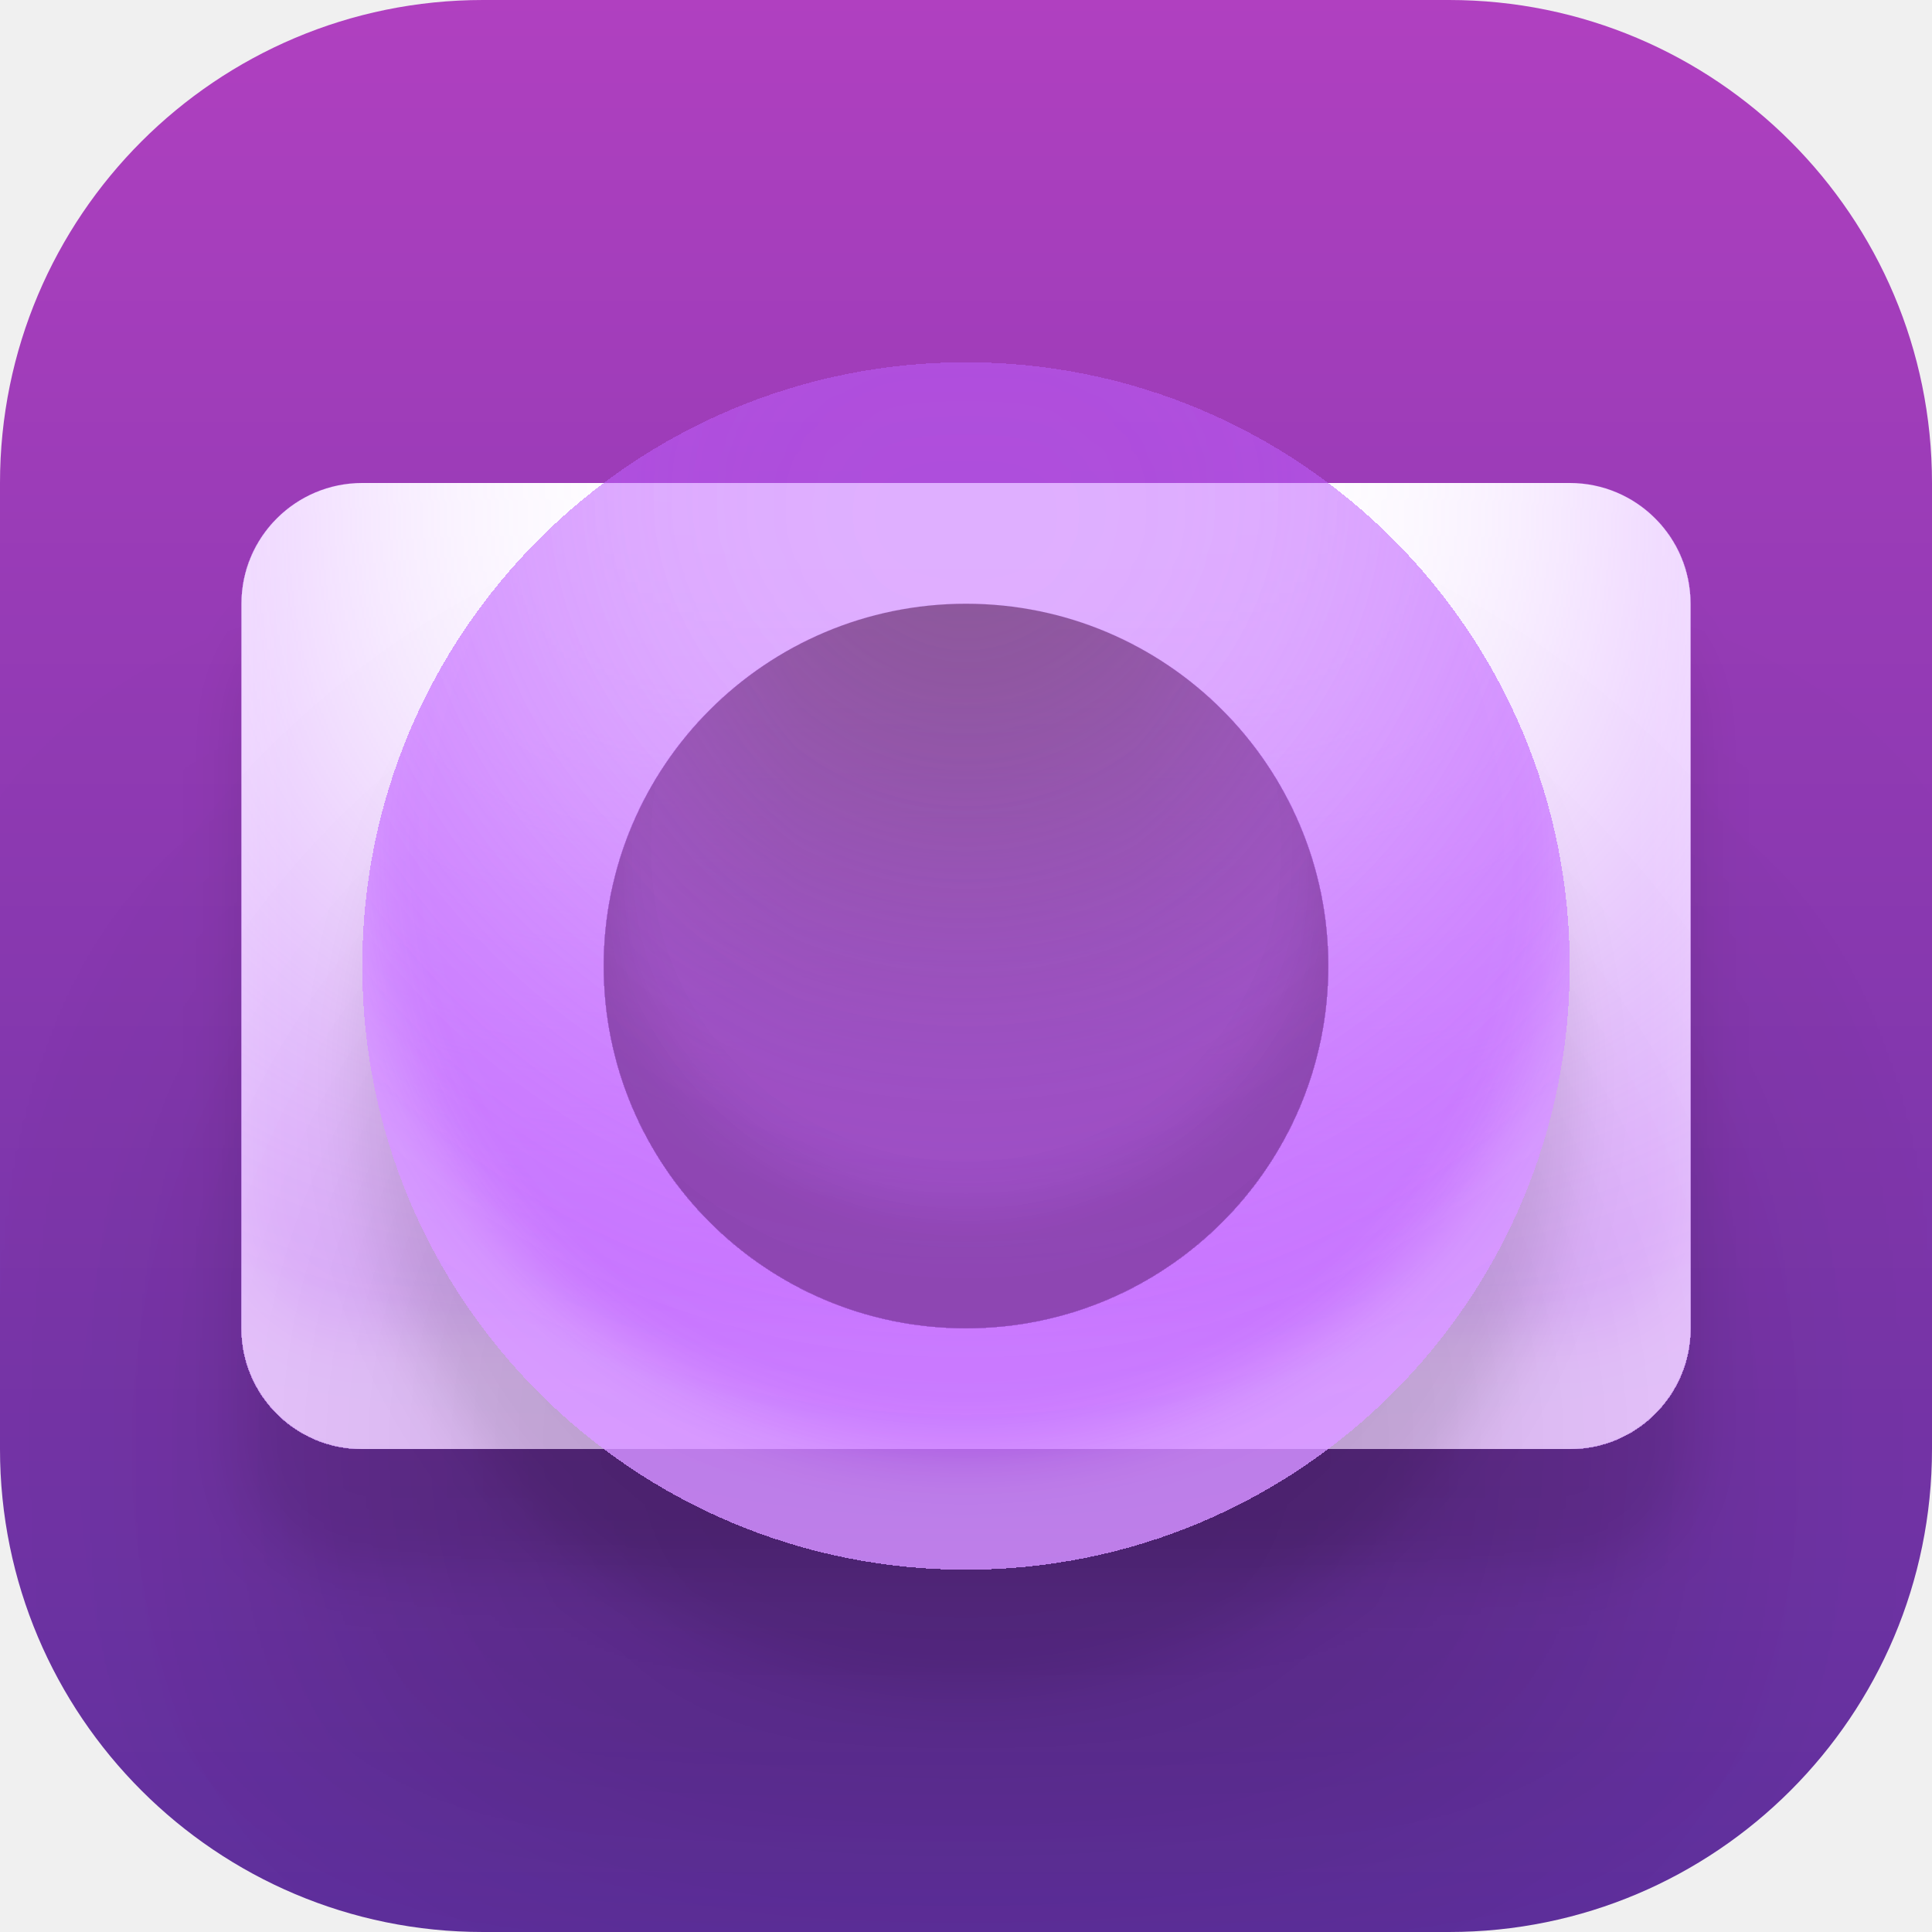
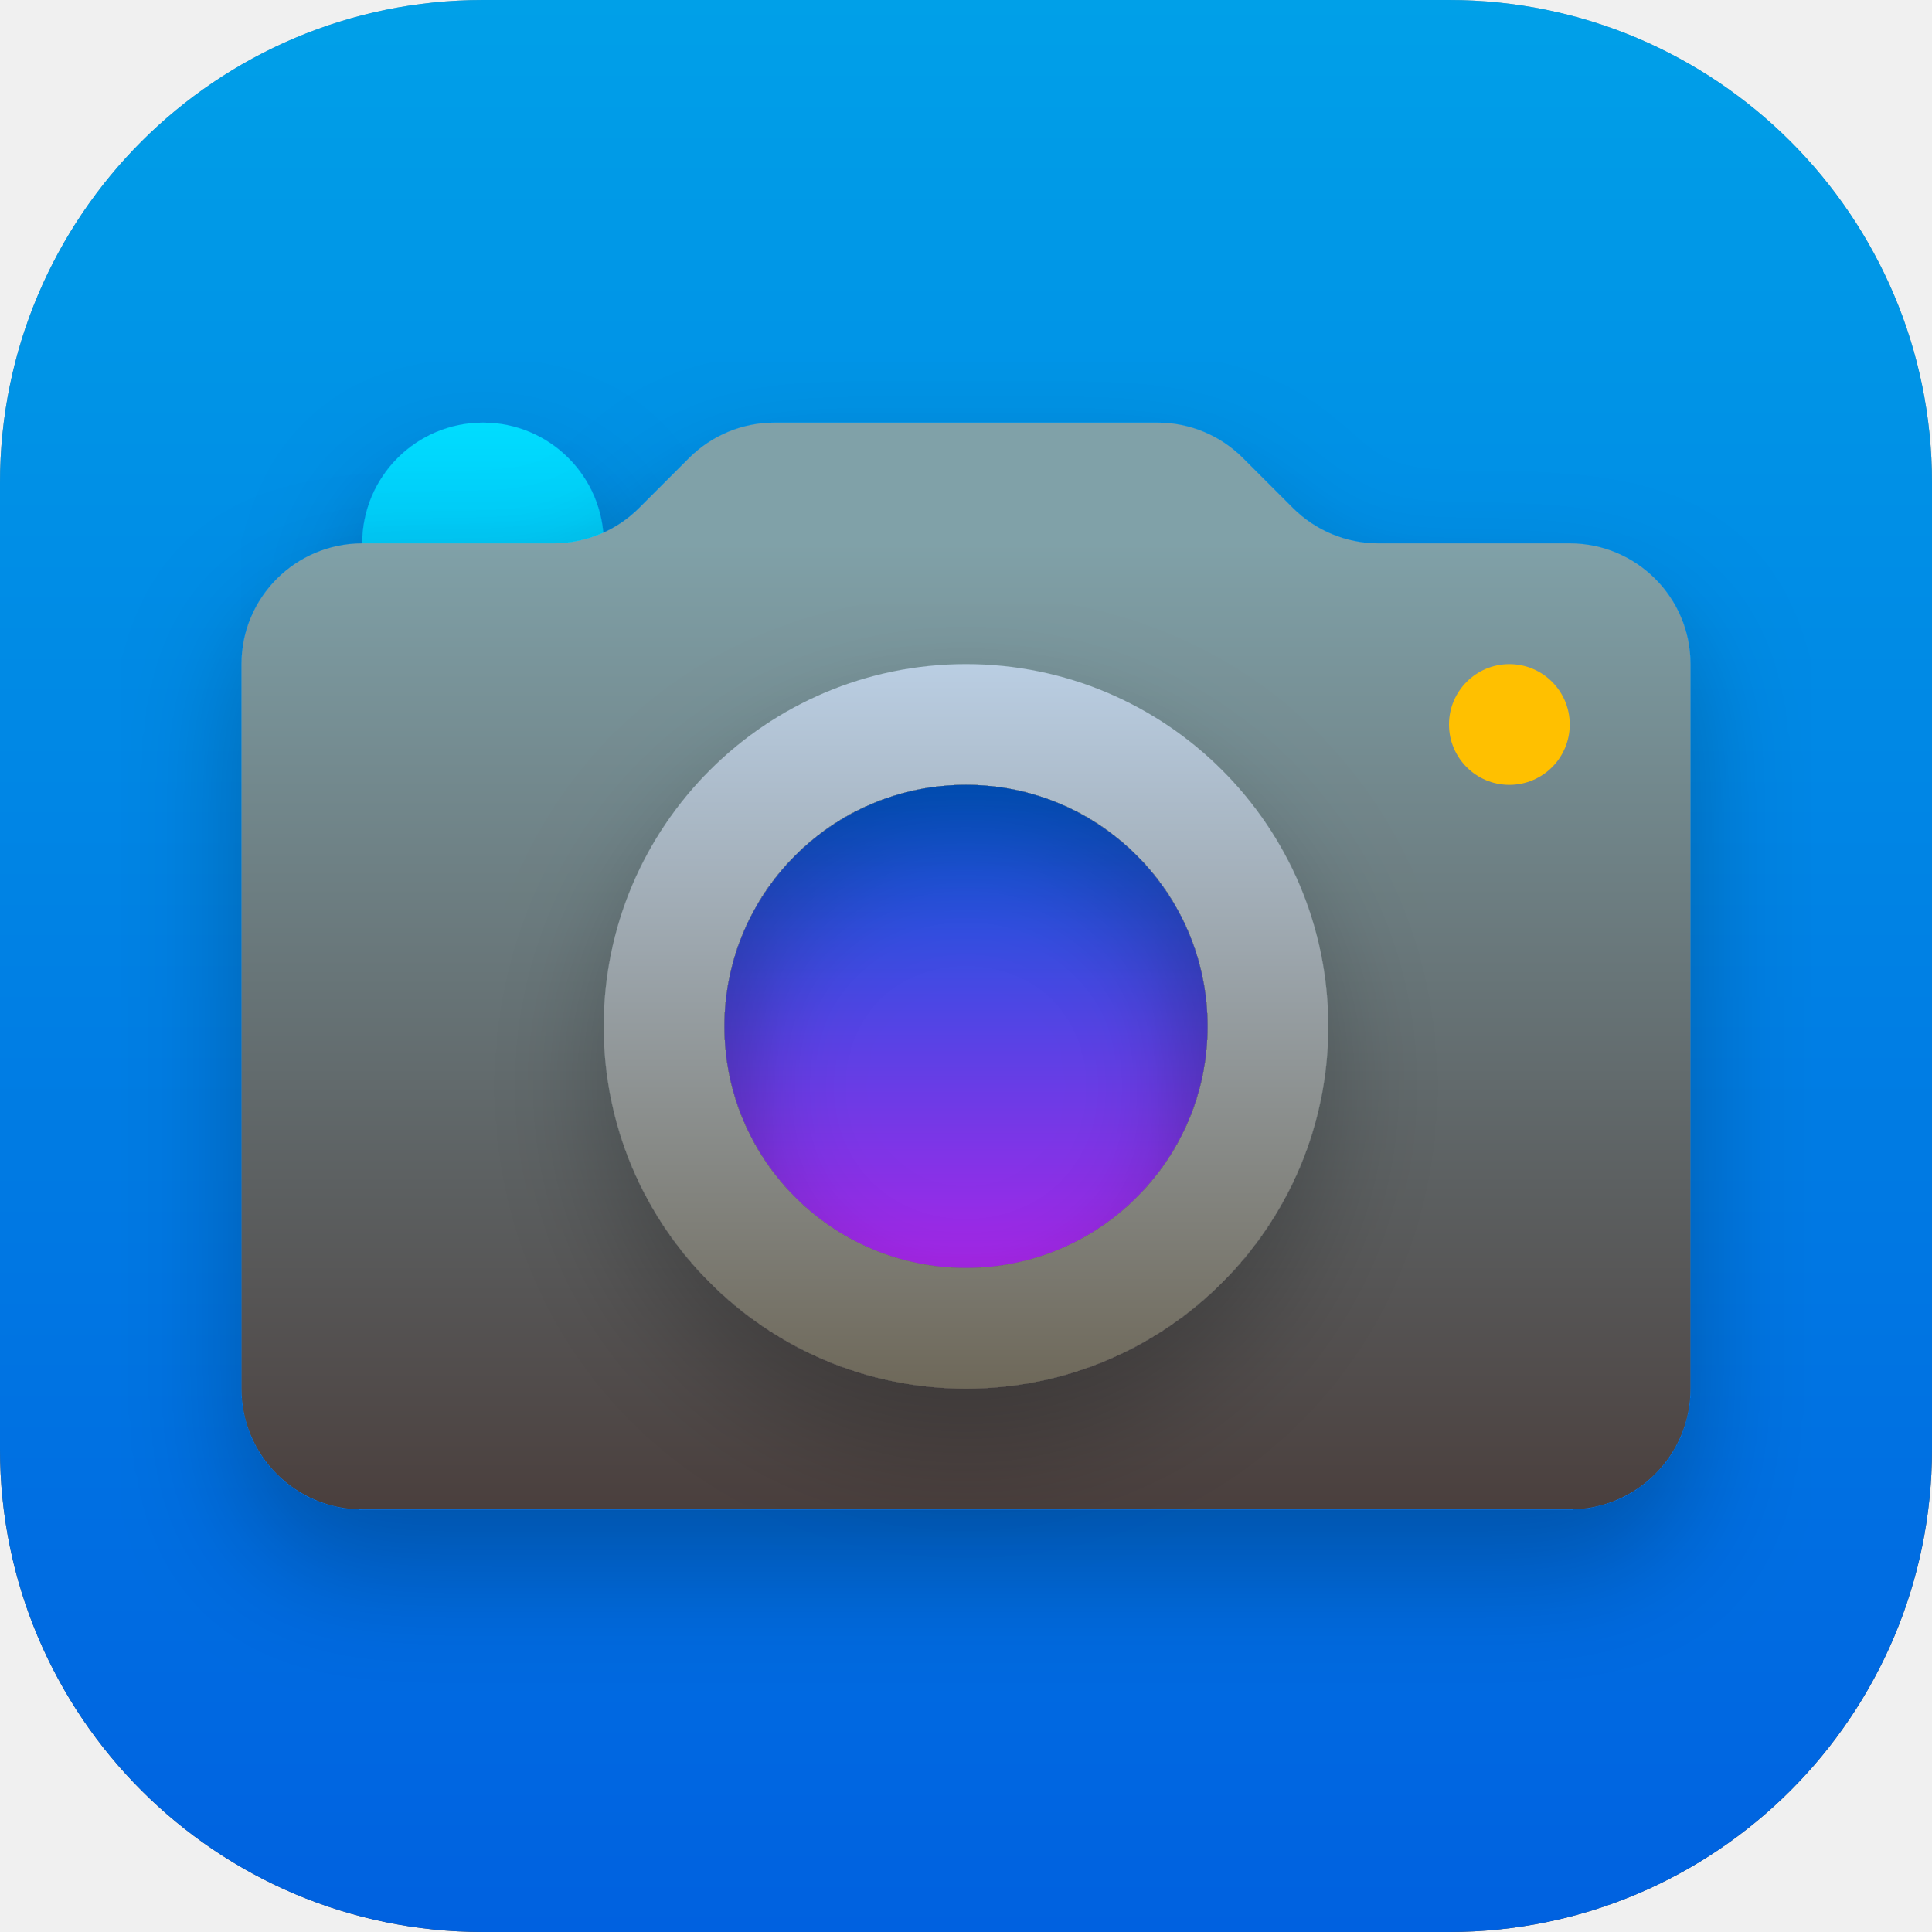
<svg xmlns="http://www.w3.org/2000/svg" width="16" height="16" viewBox="0 0 16 16" fill="none">
-   <g clip-path="url(#clip0_26_342)">
-     <rect width="16" height="16" rx="4" fill="url(#paint0_linear_26_342)" />
-     <g filter="url(#filter0_ddii_26_342)">
-       <path d="M2 5C2 4.448 2.448 4 3 4H13C13.552 4 14 4.448 14 5V11C14 11.552 13.552 12 13 12H3C2.448 12 2 11.552 2 11V5Z" fill="white" />
-     </g>
-     <g filter="url(#filter1_bddii_26_342)">
-       <circle cx="8" cy="8" r="5" fill="#C060FF" fill-opacity="0.5" shape-rendering="crispEdges" />
-     </g>
-     <g filter="url(#filter2_ii_26_342)">
-       <circle cx="8" cy="8" r="3" fill="#300020" fill-opacity="0.5" />
-     </g>
+   <rect width="16" height="16" rx="4" fill="url(#paint0_linear_26_342)" />
+   <rect width="16" height="16" rx="4" fill="url(#paint1_linear_26_342)" />
+   <g filter="url(#filter0_d_26_342)">
+     <rect x="3" y="3.5" width="2" height="3" rx="1" fill="url(#paint2_linear_26_342)" />
  </g>
+   <g filter="url(#filter1_d_26_342)">
+     <path d="M14 11.5V5.5C14 4.948 13.552 4.5 13 4.5H11.414C11.149 4.5 10.895 4.395 10.707 4.207L10.293 3.793C10.105 3.605 9.851 3.5 9.586 3.5H6.414C6.149 3.5 5.895 3.605 5.707 3.793L5.293 4.207C5.105 4.395 4.851 4.5 4.586 4.5H3C2.448 4.5 2 4.948 2 5.5V11.5C2 12.052 2.448 12.5 3 12.5H13C13.552 12.5 14 12.052 14 11.5Z" fill="url(#paint3_linear_26_342)" />
+   </g>
+   <g filter="url(#filter2_d_26_342)">
+     <circle cx="8" cy="8.5" r="3" fill="url(#paint4_linear_26_342)" />
+   </g>
+   <g filter="url(#filter3_i_26_342)">
+     <circle cx="8" cy="8.5" r="2" fill="url(#paint5_linear_26_342)" />
+   </g>
+   <rect x="12" y="5.5" width="1" height="1" rx="0.5" fill="#FFC000" />
  <defs>
-     <filter id="filter0_ddii_26_342" x="-2" y="0" width="20" height="20" filterUnits="userSpaceOnUse" color-interpolation-filters="sRGB">
+     <filter id="filter0_d_26_342" x="2" y="3" width="4" height="5" filterUnits="userSpaceOnUse" color-interpolation-filters="sRGB">
      <feFlood flood-opacity="0" result="BackgroundImageFix" />
      <feColorMatrix in="SourceAlpha" type="matrix" values="0 0 0 0 0 0 0 0 0 0 0 0 0 0 0 0 0 0 127 0" result="hardAlpha" />
-       <feOffset dy="4" />
-       <feGaussianBlur stdDeviation="2" />
+       <feOffset dy="0.5" />
+       <feGaussianBlur stdDeviation="0.5" />
      <feComposite in2="hardAlpha" operator="out" />
-       <feColorMatrix type="matrix" values="0 0 0 0 0 0 0 0 0 0 0 0 0 0 0 0 0 0 0.1 0" />
+       <feColorMatrix type="matrix" values="0 0 0 0 0 0 0 0 0 0 0 0 0 0 0 0 0 0 0.25 0" />
      <feBlend mode="normal" in2="BackgroundImageFix" result="effect1_dropShadow_26_342" />
+       <feBlend mode="normal" in="SourceGraphic" in2="effect1_dropShadow_26_342" result="shape" />
+     </filter>
+     <filter id="filter1_d_26_342" x="1" y="3" width="14" height="11" filterUnits="userSpaceOnUse" color-interpolation-filters="sRGB">
+       <feFlood flood-opacity="0" result="BackgroundImageFix" />
      <feColorMatrix in="SourceAlpha" type="matrix" values="0 0 0 0 0 0 0 0 0 0 0 0 0 0 0 0 0 0 127 0" result="hardAlpha" />
-       <feOffset dy="1" />
-       <feGaussianBlur stdDeviation="0.25" />
+       <feOffset dy="0.5" />
+       <feGaussianBlur stdDeviation="0.5" />
      <feComposite in2="hardAlpha" operator="out" />
-       <feColorMatrix type="matrix" values="0 0 0 0 0 0 0 0 0 0 0 0 0 0 0 0 0 0 0.1 0" />
-       <feBlend mode="normal" in2="effect1_dropShadow_26_342" result="effect2_dropShadow_26_342" />
-       <feBlend mode="normal" in="SourceGraphic" in2="effect2_dropShadow_26_342" result="shape" />
+       <feColorMatrix type="matrix" values="0 0 0 0 0 0 0 0 0 0 0 0 0 0 0 0 0 0 0.25 0" />
+       <feBlend mode="normal" in2="BackgroundImageFix" result="effect1_dropShadow_26_342" />
+       <feBlend mode="normal" in="SourceGraphic" in2="effect1_dropShadow_26_342" result="shape" />
+     </filter>
+     <filter id="filter2_d_26_342" x="4" y="5" width="8" height="8" filterUnits="userSpaceOnUse" color-interpolation-filters="sRGB">
+       <feFlood flood-opacity="0" result="BackgroundImageFix" />
      <feColorMatrix in="SourceAlpha" type="matrix" values="0 0 0 0 0 0 0 0 0 0 0 0 0 0 0 0 0 0 127 0" result="hardAlpha" />
-       <feOffset dy="-4" />
-       <feGaussianBlur stdDeviation="2" />
-       <feComposite in2="hardAlpha" operator="arithmetic" k2="-1" k3="1" />
-       <feColorMatrix type="matrix" values="0 0 0 0 0.753 0 0 0 0 0.376 0 0 0 0 1 0 0 0 0.5 0" />
-       <feBlend mode="normal" in2="shape" result="effect3_innerShadow_26_342" />
-       <feColorMatrix in="SourceAlpha" type="matrix" values="0 0 0 0 0 0 0 0 0 0 0 0 0 0 0 0 0 0 127 0" result="hardAlpha" />
-       <feOffset dy="-1" />
-       <feGaussianBlur stdDeviation="0.25" />
-       <feComposite in2="hardAlpha" operator="arithmetic" k2="-1" k3="1" />
-       <feColorMatrix type="matrix" values="0 0 0 0 1 0 0 0 0 1 0 0 0 0 1 0 0 0 0.25 0" />
-       <feBlend mode="normal" in2="effect3_innerShadow_26_342" result="effect4_innerShadow_26_342" />
+       <feOffset dy="0.5" />
+       <feGaussianBlur stdDeviation="0.5" />
+       <feComposite in2="hardAlpha" operator="out" />
+       <feColorMatrix type="matrix" values="0 0 0 0 0 0 0 0 0 0 0 0 0 0 0 0 0 0 0.25 0" />
+       <feBlend mode="normal" in2="BackgroundImageFix" result="effect1_dropShadow_26_342" />
+       <feBlend mode="normal" in="SourceGraphic" in2="effect1_dropShadow_26_342" result="shape" />
    </filter>
-     <filter id="filter1_bddii_26_342" x="-1" y="-1" width="18" height="22" filterUnits="userSpaceOnUse" color-interpolation-filters="sRGB">
-       <feFlood flood-opacity="0" result="BackgroundImageFix" />
-       <feGaussianBlur in="BackgroundImageFix" stdDeviation="2" />
-       <feComposite in2="SourceAlpha" operator="in" result="effect1_backgroundBlur_26_342" />
-       <feColorMatrix in="SourceAlpha" type="matrix" values="0 0 0 0 0 0 0 0 0 0 0 0 0 0 0 0 0 0 127 0" result="hardAlpha" />
-       <feOffset dy="4" />
-       <feGaussianBlur stdDeviation="2" />
-       <feComposite in2="hardAlpha" operator="out" />
-       <feColorMatrix type="matrix" values="0 0 0 0 0 0 0 0 0 0 0 0 0 0 0 0 0 0 0.1 0" />
-       <feBlend mode="normal" in2="effect1_backgroundBlur_26_342" result="effect2_dropShadow_26_342" />
-       <feColorMatrix in="SourceAlpha" type="matrix" values="0 0 0 0 0 0 0 0 0 0 0 0 0 0 0 0 0 0 127 0" result="hardAlpha" />
-       <feOffset dy="1" />
-       <feGaussianBlur stdDeviation="0.25" />
-       <feComposite in2="hardAlpha" operator="out" />
-       <feColorMatrix type="matrix" values="0 0 0 0 0 0 0 0 0 0 0 0 0 0 0 0 0 0 0.1 0" />
-       <feBlend mode="normal" in2="effect2_dropShadow_26_342" result="effect3_dropShadow_26_342" />
-       <feBlend mode="normal" in="SourceGraphic" in2="effect3_dropShadow_26_342" result="shape" />
-       <feColorMatrix in="SourceAlpha" type="matrix" values="0 0 0 0 0 0 0 0 0 0 0 0 0 0 0 0 0 0 127 0" result="hardAlpha" />
-       <feOffset dy="-4" />
-       <feGaussianBlur stdDeviation="2" />
-       <feComposite in2="hardAlpha" operator="arithmetic" k2="-1" k3="1" />
-       <feColorMatrix type="matrix" values="0 0 0 0 0.753 0 0 0 0 0.376 0 0 0 0 1 0 0 0 0.5 0" />
-       <feBlend mode="normal" in2="shape" result="effect4_innerShadow_26_342" />
-       <feColorMatrix in="SourceAlpha" type="matrix" values="0 0 0 0 0 0 0 0 0 0 0 0 0 0 0 0 0 0 127 0" result="hardAlpha" />
-       <feOffset dy="-1" />
-       <feGaussianBlur stdDeviation="0.25" />
-       <feComposite in2="hardAlpha" operator="arithmetic" k2="-1" k3="1" />
-       <feColorMatrix type="matrix" values="0 0 0 0 1 0 0 0 0 1 0 0 0 0 1 0 0 0 0.25 0" />
-       <feBlend mode="normal" in2="effect4_innerShadow_26_342" result="effect5_innerShadow_26_342" />
-     </filter>
-     <filter id="filter2_ii_26_342" x="5" y="1" width="6" height="10" filterUnits="userSpaceOnUse" color-interpolation-filters="sRGB">
+     <filter id="filter3_i_26_342" x="6" y="6.5" width="4" height="4.5" filterUnits="userSpaceOnUse" color-interpolation-filters="sRGB">
      <feFlood flood-opacity="0" result="BackgroundImageFix" />
      <feBlend mode="normal" in="SourceGraphic" in2="BackgroundImageFix" result="shape" />
      <feColorMatrix in="SourceAlpha" type="matrix" values="0 0 0 0 0 0 0 0 0 0 0 0 0 0 0 0 0 0 127 0" result="hardAlpha" />
-       <feOffset dy="-4" />
-       <feGaussianBlur stdDeviation="2" />
+       <feOffset dy="0.5" />
+       <feGaussianBlur stdDeviation="0.5" />
      <feComposite in2="hardAlpha" operator="arithmetic" k2="-1" k3="1" />
-       <feColorMatrix type="matrix" values="0 0 0 0 0.753 0 0 0 0 0.376 0 0 0 0 1 0 0 0 0.5 0" />
+       <feColorMatrix type="matrix" values="0 0 0 0 0 0 0 0 0 0 0 0 0 0 0 0 0 0 0.25 0" />
      <feBlend mode="normal" in2="shape" result="effect1_innerShadow_26_342" />
-       <feColorMatrix in="SourceAlpha" type="matrix" values="0 0 0 0 0 0 0 0 0 0 0 0 0 0 0 0 0 0 127 0" result="hardAlpha" />
-       <feOffset dy="-1" />
-       <feGaussianBlur stdDeviation="0.25" />
-       <feComposite in2="hardAlpha" operator="arithmetic" k2="-1" k3="1" />
-       <feColorMatrix type="matrix" values="0 0 0 0 0 0 0 0 0 0 0 0 0 0 0 0 0 0 0.1 0" />
-       <feBlend mode="normal" in2="effect1_innerShadow_26_342" result="effect2_innerShadow_26_342" />
    </filter>
    <linearGradient id="paint0_linear_26_342" x1="8" y1="0" x2="8" y2="16" gradientUnits="userSpaceOnUse">
-       <stop stop-color="#B040C0" />
-       <stop offset="1" stop-color="#6030A0" />
+       <stop stop-color="#80A1A8" />
+       <stop offset="1" stop-color="#4A3F3D" />
    </linearGradient>
-     <clipPath id="clip0_26_342">
-       <rect width="16" height="16" rx="4" fill="white" />
-     </clipPath>
+     <linearGradient id="paint1_linear_26_342" x1="8" y1="0" x2="8" y2="16" gradientUnits="userSpaceOnUse">
+       <stop stop-color="#00A0E8" />
+       <stop offset="1" stop-color="#0061E0" />
+     </linearGradient>
+     <linearGradient id="paint2_linear_26_342" x1="4" y1="3.5" x2="4" y2="6.5" gradientUnits="userSpaceOnUse">
+       <stop stop-color="#00DDFF" />
+       <stop offset="1" stop-color="#00A0E8" />
+     </linearGradient>
+     <linearGradient id="paint3_linear_26_342" x1="8" y1="4.5" x2="8" y2="12.5" gradientUnits="userSpaceOnUse">
+       <stop stop-color="#80A1A8" />
+       <stop offset="1" stop-color="#4A3F3D" />
+     </linearGradient>
+     <linearGradient id="paint4_linear_26_342" x1="8" y1="5.5" x2="8" y2="11.5" gradientUnits="userSpaceOnUse">
+       <stop stop-color="#BACEE3" />
+       <stop offset="1" stop-color="#6E6859" />
+     </linearGradient>
+     <linearGradient id="paint5_linear_26_342" x1="8" y1="6.5" x2="8" y2="10.5" gradientUnits="userSpaceOnUse">
+       <stop stop-color="#0061E0" />
+       <stop offset="1" stop-color="#A826E9" />
+     </linearGradient>
  </defs>
</svg>
